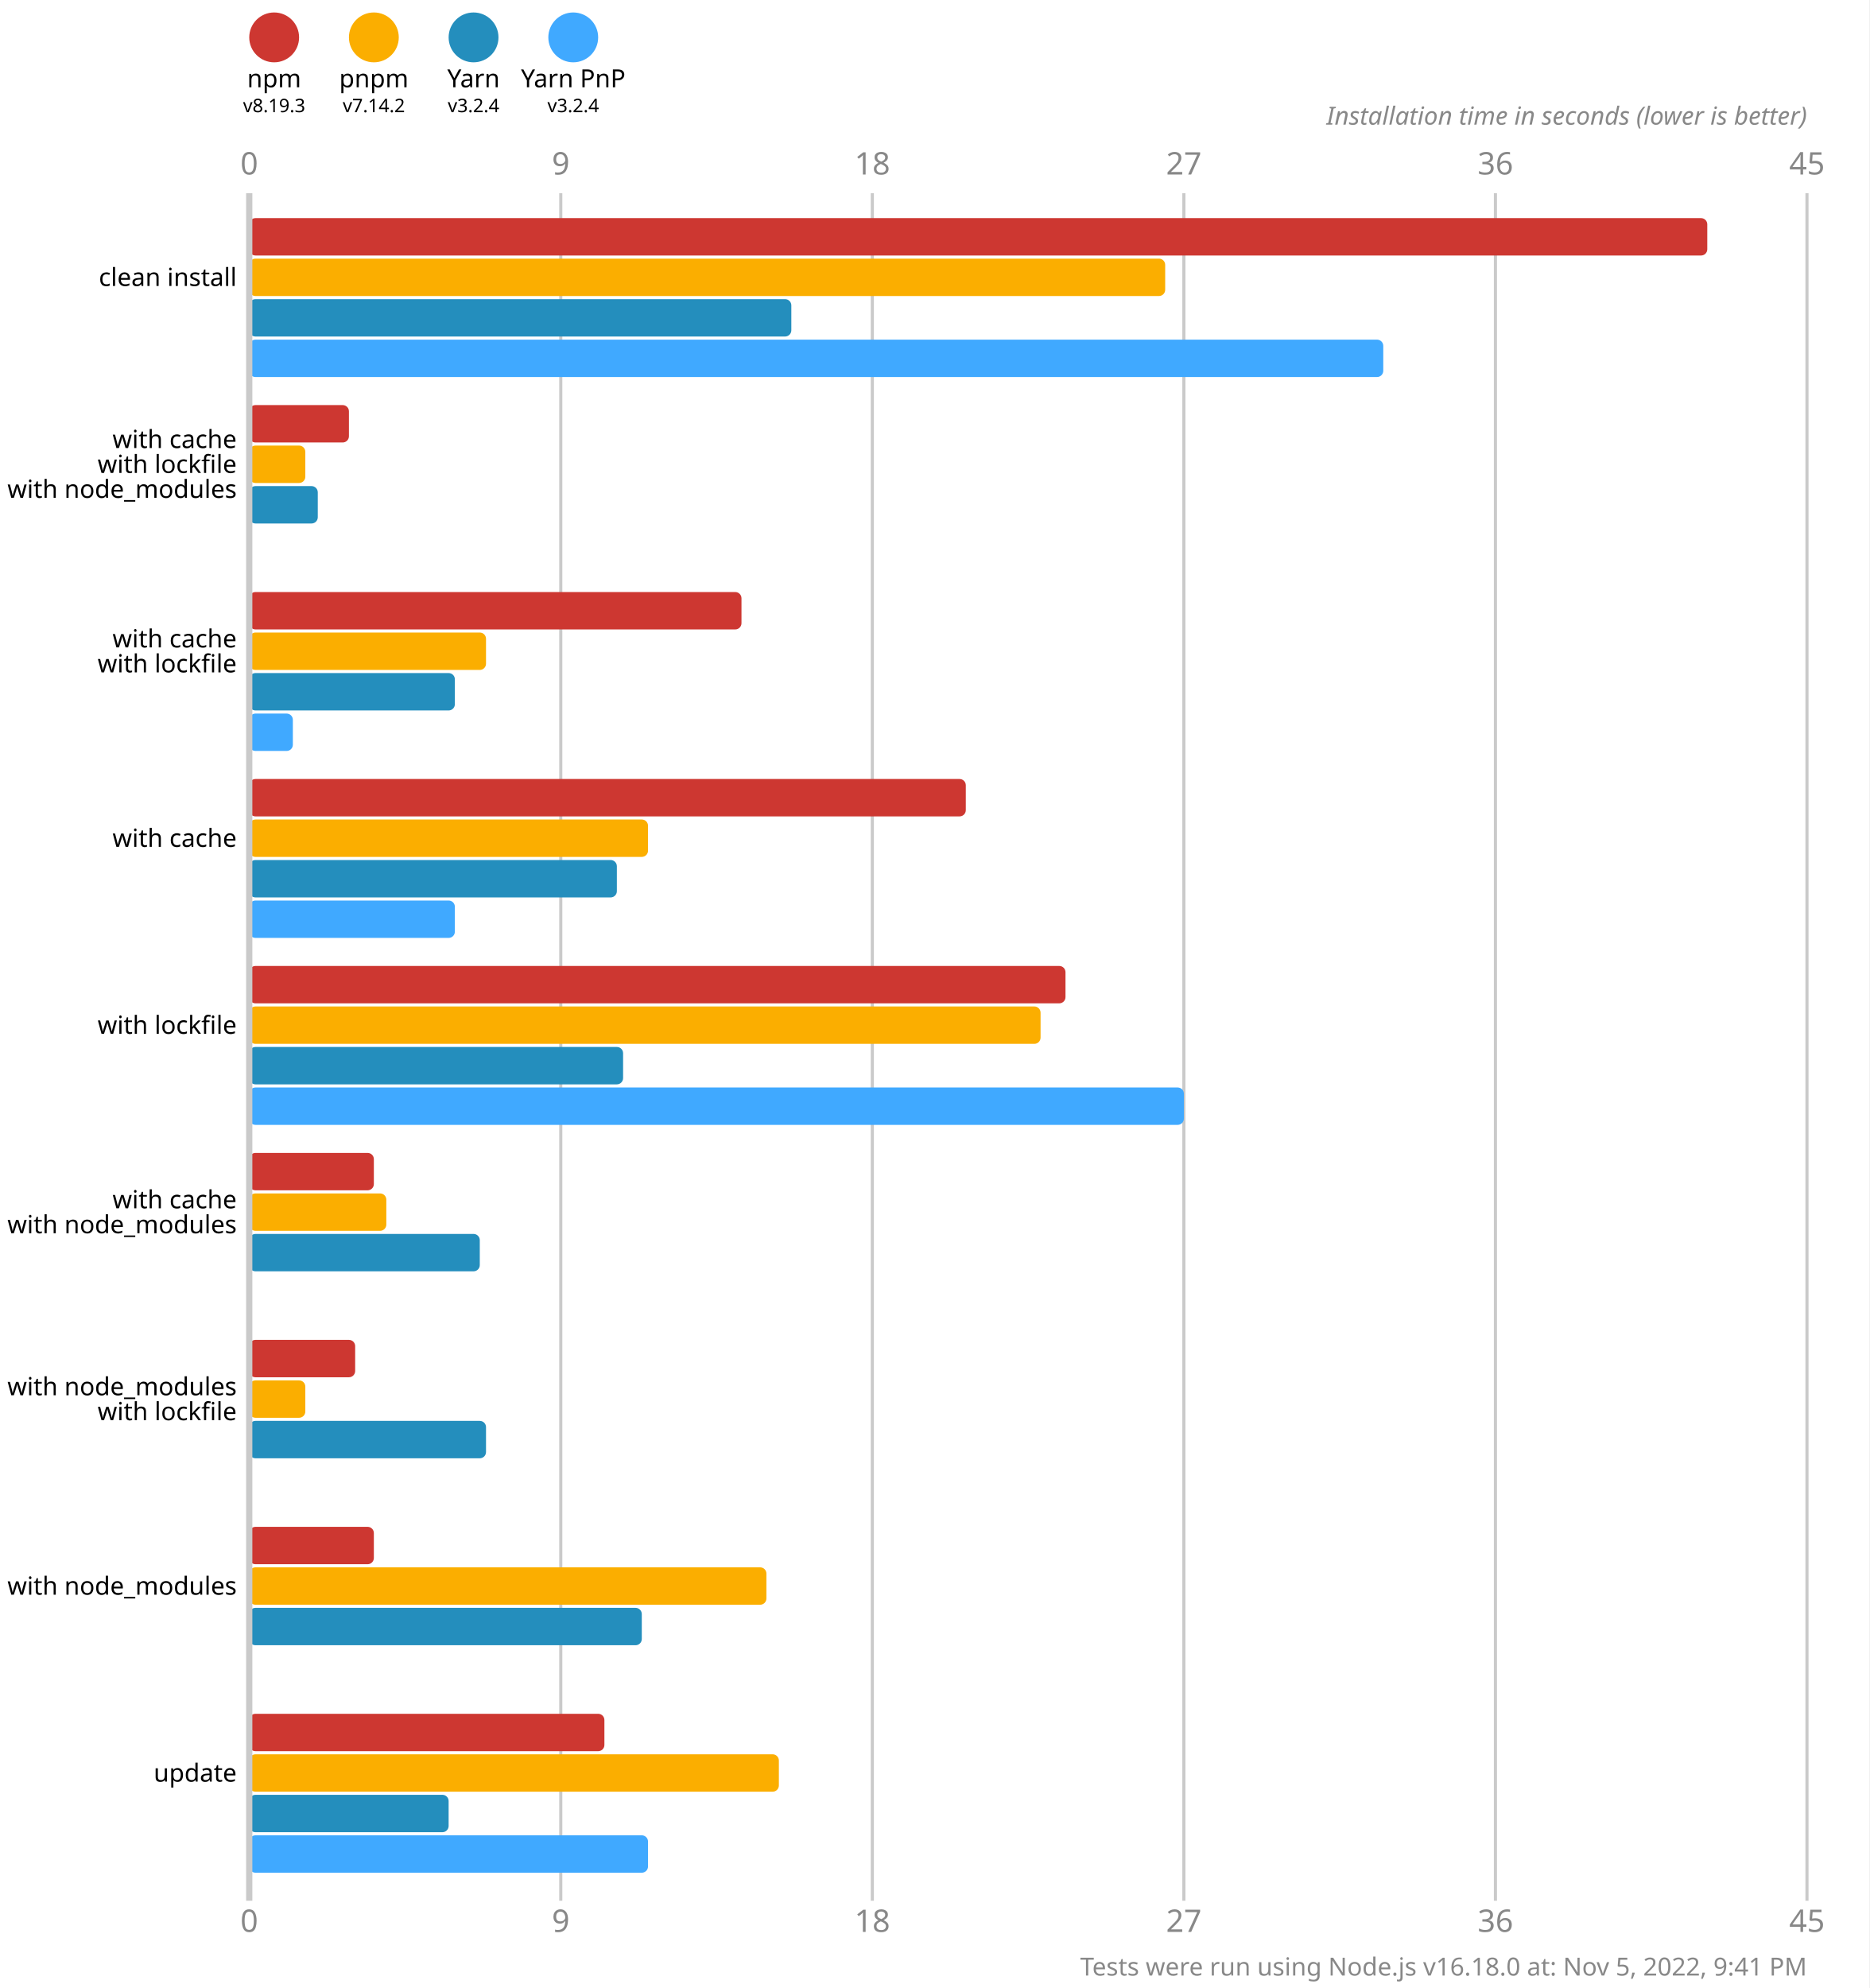
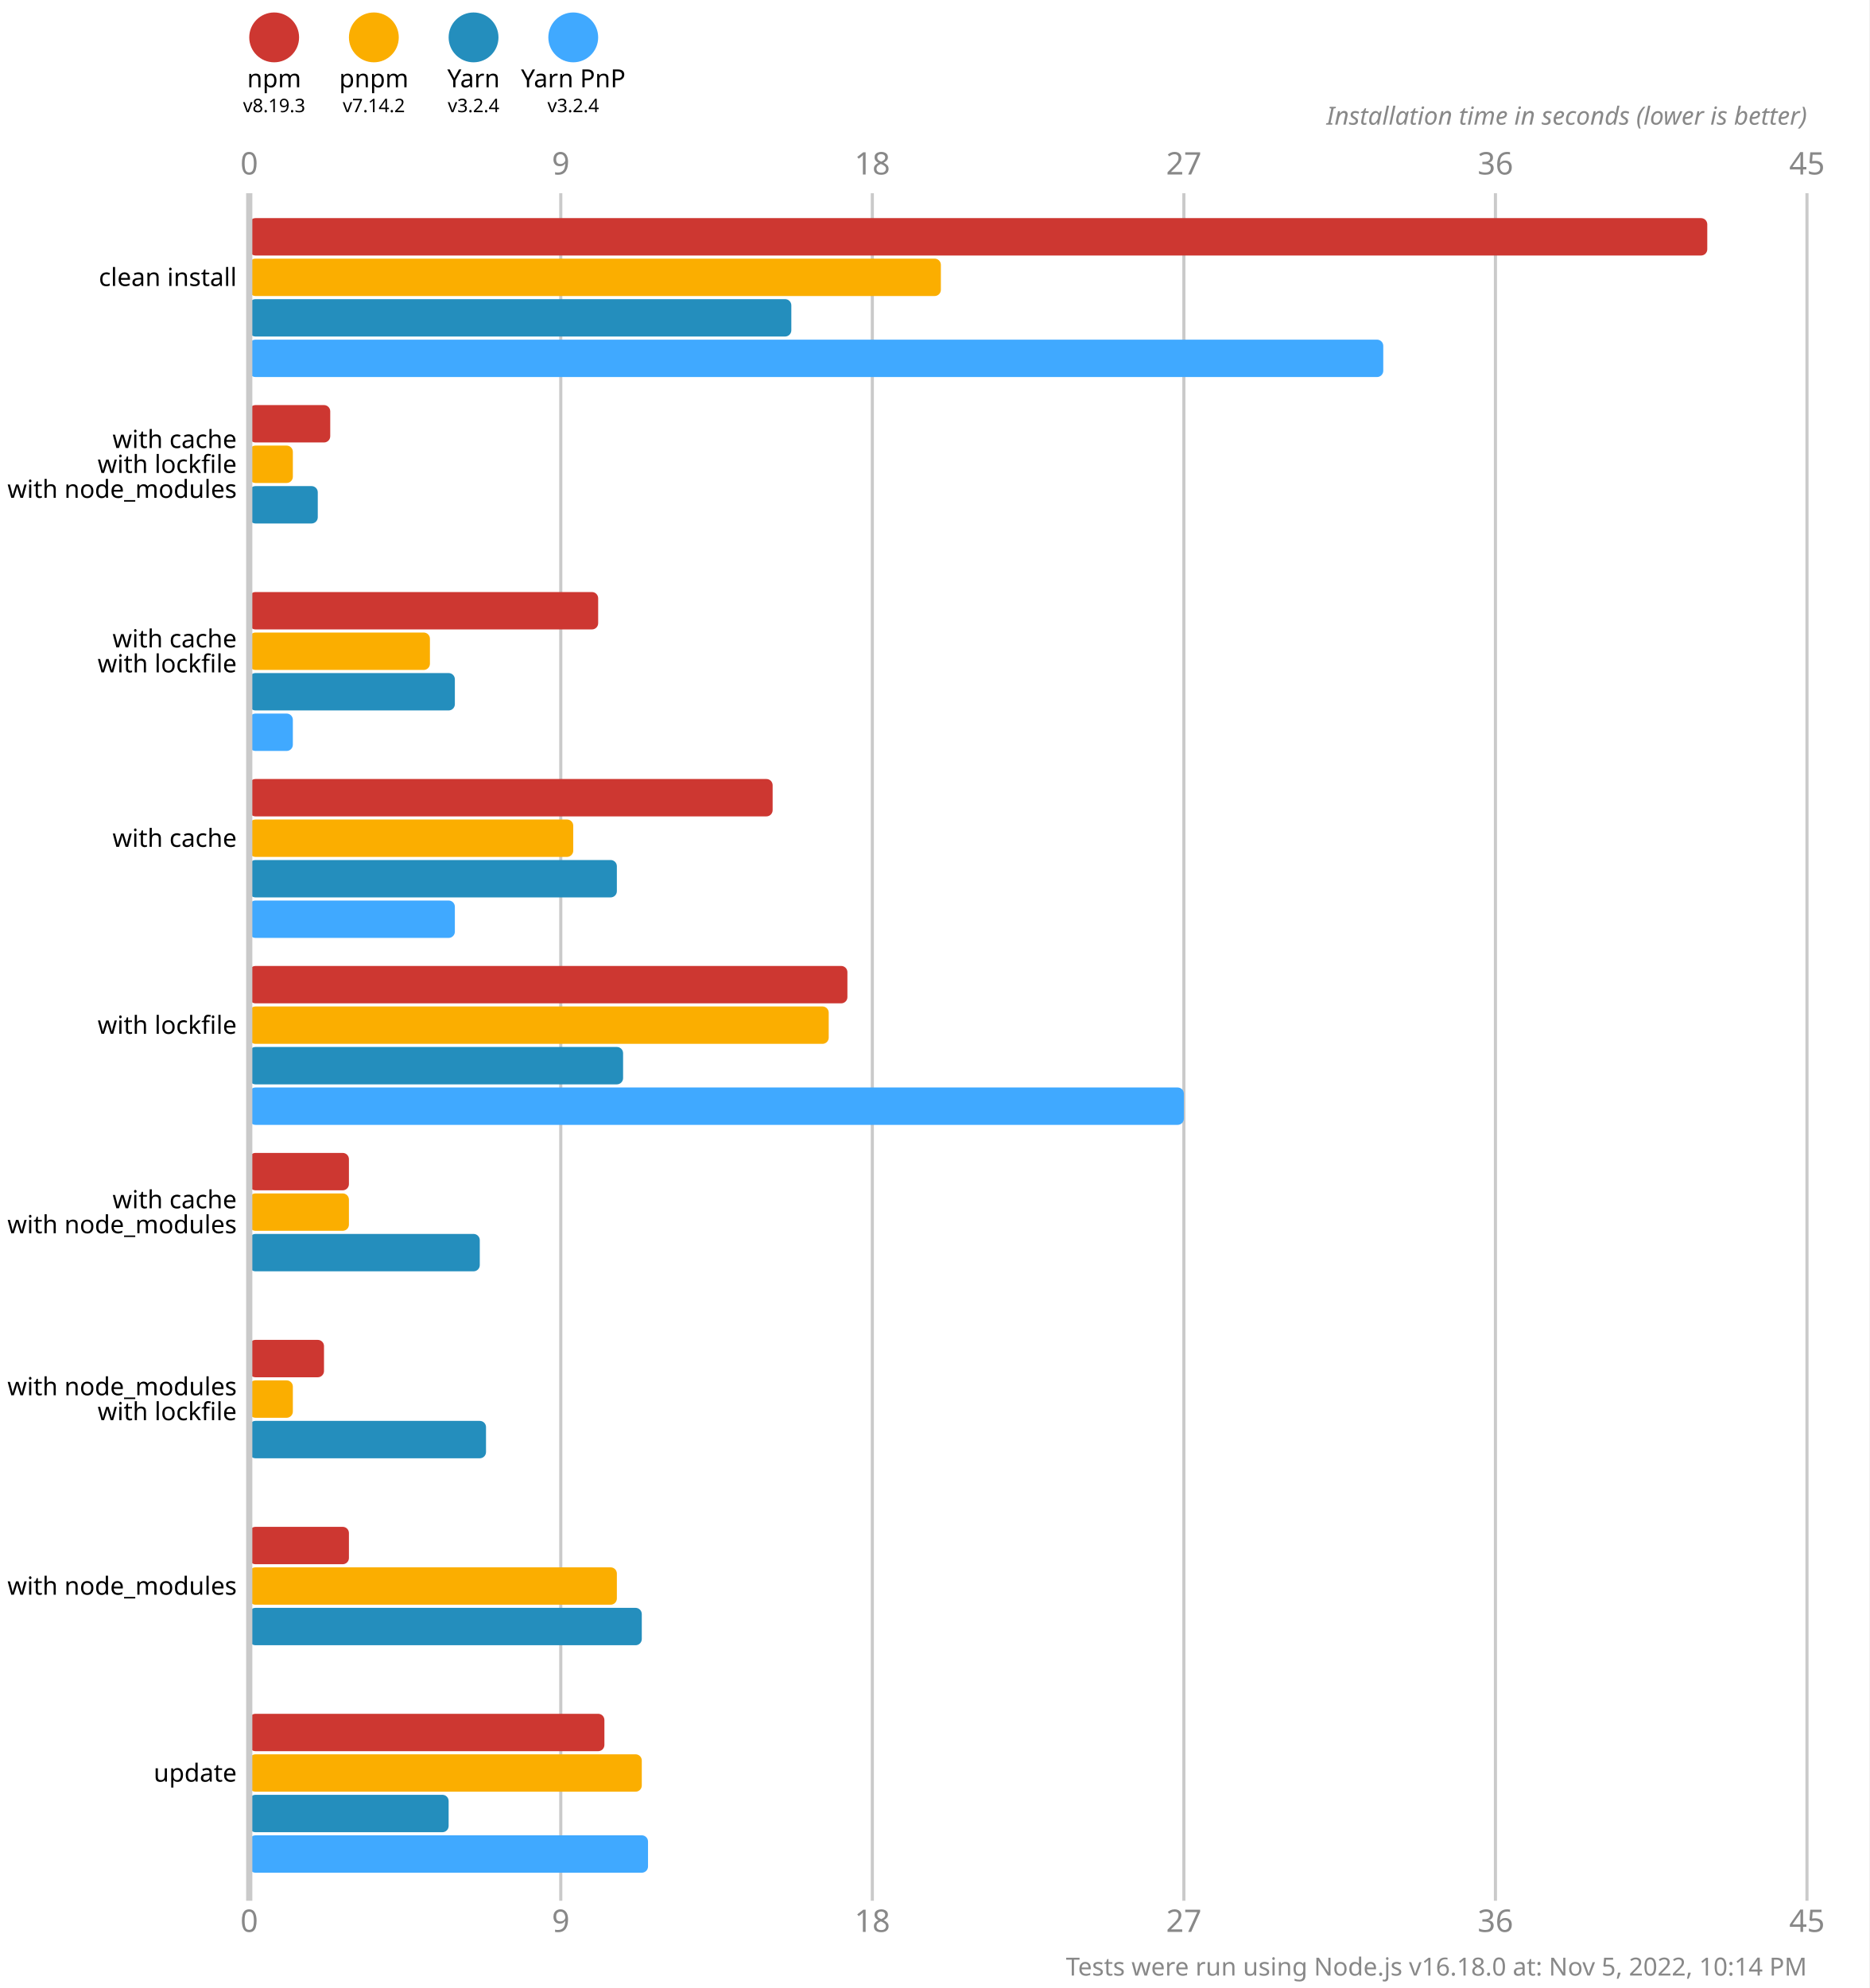
<svg xmlns="http://www.w3.org/2000/svg" version="1.1" viewBox="0 0 300 319">
  <style>
    .font { font-family: sans-serif; }
    .s3 { font-size: 3px; }
    .s4 { font-size: 4px; }
    .s5 { font-size: 5px; }
    .line { stroke: #cacaca; }
    .width { stroke-width: 0.5; }
    .text { fill: #888; }
  </style>
  <rect x="0" y="0" width="300" height="319" fill="#fff" />
  <circle cx="44" cy="6" r="4" fill="#cd3731" />
  <text x="44" y="14" class="font s4" text-anchor="middle">npm</text>
  <text x="44" y="18" class="font s3" text-anchor="middle">v8.19.3</text>
  <circle cx="60" cy="6" r="4" fill="#fbae00" />
  <text x="60" y="14" class="font s4" text-anchor="middle">pnpm</text>
  <text x="60" y="18" class="font s3" text-anchor="middle">v7.14.2</text>
  <circle cx="76" cy="6" r="4" fill="#248ebd" />
  <text x="76" y="14" class="font s4" text-anchor="middle">Yarn</text>
  <text x="76" y="18" class="font s3" text-anchor="middle">v3.2.4</text>
  <circle cx="92" cy="6" r="4" fill="#40a9ff" />
  <text x="92" y="14" class="font s4" text-anchor="middle">Yarn PnP</text>
  <text x="92" y="18" class="font s3" text-anchor="middle">v3.2.4</text>
  <text x="40" y="28" class="font s5 text" text-anchor="middle">0</text>
  <text x="40" y="310" class="font s5 text" text-anchor="middle">0</text>
  <line x1="90" y1="31" x2="90" y2="305" class="line width" />
  <text x="90" y="28" class="font s5 text" text-anchor="middle">9</text>
  <text x="90" y="310" class="font s5 text" text-anchor="middle">9</text>
  <line x1="140" y1="31" x2="140" y2="305" class="line width" />
  <text x="140" y="28" class="font s5 text" text-anchor="middle">18</text>
  <text x="140" y="310" class="font s5 text" text-anchor="middle">18</text>
  <line x1="190" y1="31" x2="190" y2="305" class="line width" />
  <text x="190" y="28" class="font s5 text" text-anchor="middle">27</text>
  <text x="190" y="310" class="font s5 text" text-anchor="middle">27</text>
  <line x1="240" y1="31" x2="240" y2="305" class="line width" />
  <text x="240" y="28" class="font s5 text" text-anchor="middle">36</text>
  <text x="240" y="310" class="font s5 text" text-anchor="middle">36</text>
  <line x1="290" y1="31" x2="290" y2="305" class="line width" />
  <text x="290" y="28" class="font s5 text" text-anchor="middle">45</text>
  <text x="290" y="310" class="font s5 text" text-anchor="middle">45</text>
  <text x="290" y="20" class="font s4 text" font-style="italic" text-anchor="end">Installation time in seconds (lower is better)</text>
  <rect x="40" y="35" width="234" height="6" fill="#cd3731" rx="1" ry="1" />
-   <rect x="40" y="41.5" width="147" height="6" fill="#fbae00" rx="1" ry="1" />
+   <rect x="40" y="41.5" width="111" height="6" fill="#fbae00" rx="1" ry="1" />
  <rect x="40" y="48" width="87" height="6" fill="#248ebd" rx="1" ry="1" />
  <rect x="40" y="54.5" width="182" height="6" fill="#40a9ff" rx="1" ry="1" />
-   <rect x="40" y="65" width="16" height="6" fill="#cd3731" rx="1" ry="1" />
-   <rect x="40" y="71.5" width="9" height="6" fill="#fbae00" rx="1" ry="1" />
+   <rect x="40" y="65" width="13" height="6" fill="#cd3731" rx="1" ry="1" />
+   <rect x="40" y="71.5" width="7" height="6" fill="#fbae00" rx="1" ry="1" />
  <rect x="40" y="78" width="11" height="6" fill="#248ebd" rx="1" ry="1" />
  <rect x="40" y="84.5" width="0" height="6" fill="#40a9ff" rx="1" ry="1" />
-   <rect x="40" y="95" width="79" height="6" fill="#cd3731" rx="1" ry="1" />
-   <rect x="40" y="101.5" width="38" height="6" fill="#fbae00" rx="1" ry="1" />
+   <rect x="40" y="95" width="56" height="6" fill="#cd3731" rx="1" ry="1" />
+   <rect x="40" y="101.5" width="29" height="6" fill="#fbae00" rx="1" ry="1" />
  <rect x="40" y="108" width="33" height="6" fill="#248ebd" rx="1" ry="1" />
  <rect x="40" y="114.5" width="7" height="6" fill="#40a9ff" rx="1" ry="1" />
-   <rect x="40" y="125" width="115" height="6" fill="#cd3731" rx="1" ry="1" />
-   <rect x="40" y="131.5" width="64" height="6" fill="#fbae00" rx="1" ry="1" />
+   <rect x="40" y="125" width="84" height="6" fill="#cd3731" rx="1" ry="1" />
+   <rect x="40" y="131.5" width="52" height="6" fill="#fbae00" rx="1" ry="1" />
  <rect x="40" y="138" width="59" height="6" fill="#248ebd" rx="1" ry="1" />
  <rect x="40" y="144.5" width="33" height="6" fill="#40a9ff" rx="1" ry="1" />
-   <rect x="40" y="155" width="131" height="6" fill="#cd3731" rx="1" ry="1" />
-   <rect x="40" y="161.5" width="127" height="6" fill="#fbae00" rx="1" ry="1" />
+   <rect x="40" y="155" width="96" height="6" fill="#cd3731" rx="1" ry="1" />
+   <rect x="40" y="161.5" width="93" height="6" fill="#fbae00" rx="1" ry="1" />
  <rect x="40" y="168" width="60" height="6" fill="#248ebd" rx="1" ry="1" />
  <rect x="40" y="174.5" width="150" height="6" fill="#40a9ff" rx="1" ry="1" />
-   <rect x="40" y="185" width="20" height="6" fill="#cd3731" rx="1" ry="1" />
-   <rect x="40" y="191.5" width="22" height="6" fill="#fbae00" rx="1" ry="1" />
+   <rect x="40" y="185" width="16" height="6" fill="#cd3731" rx="1" ry="1" />
+   <rect x="40" y="191.5" width="16" height="6" fill="#fbae00" rx="1" ry="1" />
  <rect x="40" y="198" width="37" height="6" fill="#248ebd" rx="1" ry="1" />
  <rect x="40" y="204.5" width="0" height="6" fill="#40a9ff" rx="1" ry="1" />
-   <rect x="40" y="215" width="17" height="6" fill="#cd3731" rx="1" ry="1" />
-   <rect x="40" y="221.5" width="9" height="6" fill="#fbae00" rx="1" ry="1" />
+   <rect x="40" y="215" width="12" height="6" fill="#cd3731" rx="1" ry="1" />
+   <rect x="40" y="221.5" width="7" height="6" fill="#fbae00" rx="1" ry="1" />
  <rect x="40" y="228" width="38" height="6" fill="#248ebd" rx="1" ry="1" />
  <rect x="40" y="234.5" width="0" height="6" fill="#40a9ff" rx="1" ry="1" />
-   <rect x="40" y="245" width="20" height="6" fill="#cd3731" rx="1" ry="1" />
-   <rect x="40" y="251.5" width="83" height="6" fill="#fbae00" rx="1" ry="1" />
+   <rect x="40" y="245" width="16" height="6" fill="#cd3731" rx="1" ry="1" />
+   <rect x="40" y="251.5" width="59" height="6" fill="#fbae00" rx="1" ry="1" />
  <rect x="40" y="258" width="63" height="6" fill="#248ebd" rx="1" ry="1" />
  <rect x="40" y="264.5" width="0" height="6" fill="#40a9ff" rx="1" ry="1" />
  <rect x="40" y="275" width="57" height="6" fill="#cd3731" rx="1" ry="1" />
-   <rect x="40" y="281.5" width="85" height="6" fill="#fbae00" rx="1" ry="1" />
+   <rect x="40" y="281.5" width="63" height="6" fill="#fbae00" rx="1" ry="1" />
  <rect x="40" y="288" width="32" height="6" fill="#248ebd" rx="1" ry="1" />
  <rect x="40" y="294.5" width="64" height="6" fill="#40a9ff" rx="1" ry="1" />
  <line x1="40" y1="31" x2="40" y2="305" class="line" />
  <text x="38" y="44.5" class="font s4" dominant-baseline="middle" text-anchor="end">clean install</text>
  <text x="38" y="70.5" class="font s4" dominant-baseline="middle" text-anchor="end">with cache</text>
  <text x="38" y="74.5" class="font s4" dominant-baseline="middle" text-anchor="end">with lockfile</text>
  <text x="38" y="78.5" class="font s4" dominant-baseline="middle" text-anchor="end">with node_modules</text>
  <text x="38" y="102.5" class="font s4" dominant-baseline="middle" text-anchor="end">with cache</text>
  <text x="38" y="106.5" class="font s4" dominant-baseline="middle" text-anchor="end">with lockfile</text>
  <text x="38" y="134.5" class="font s4" dominant-baseline="middle" text-anchor="end">with cache</text>
  <text x="38" y="164.5" class="font s4" dominant-baseline="middle" text-anchor="end">with lockfile</text>
  <text x="38" y="192.5" class="font s4" dominant-baseline="middle" text-anchor="end">with cache</text>
  <text x="38" y="196.5" class="font s4" dominant-baseline="middle" text-anchor="end">with node_modules</text>
  <text x="38" y="222.5" class="font s4" dominant-baseline="middle" text-anchor="end">with node_modules</text>
  <text x="38" y="226.5" class="font s4" dominant-baseline="middle" text-anchor="end">with lockfile</text>
  <text x="38" y="254.5" class="font s4" dominant-baseline="middle" text-anchor="end">with node_modules</text>
  <text x="38" y="284.5" class="font s4" dominant-baseline="middle" text-anchor="end">update</text>
-   <text x="290" y="317" class="font s4 text" text-anchor="end">Tests were run using Node.js v16.18.0 at: Nov 5, 2022, 9:41 PM</text>
+   <text x="290" y="317" class="font s4 text" text-anchor="end">Tests were run using Node.js v16.18.0 at: Nov 5, 2022, 10:14 PM</text>
</svg>
